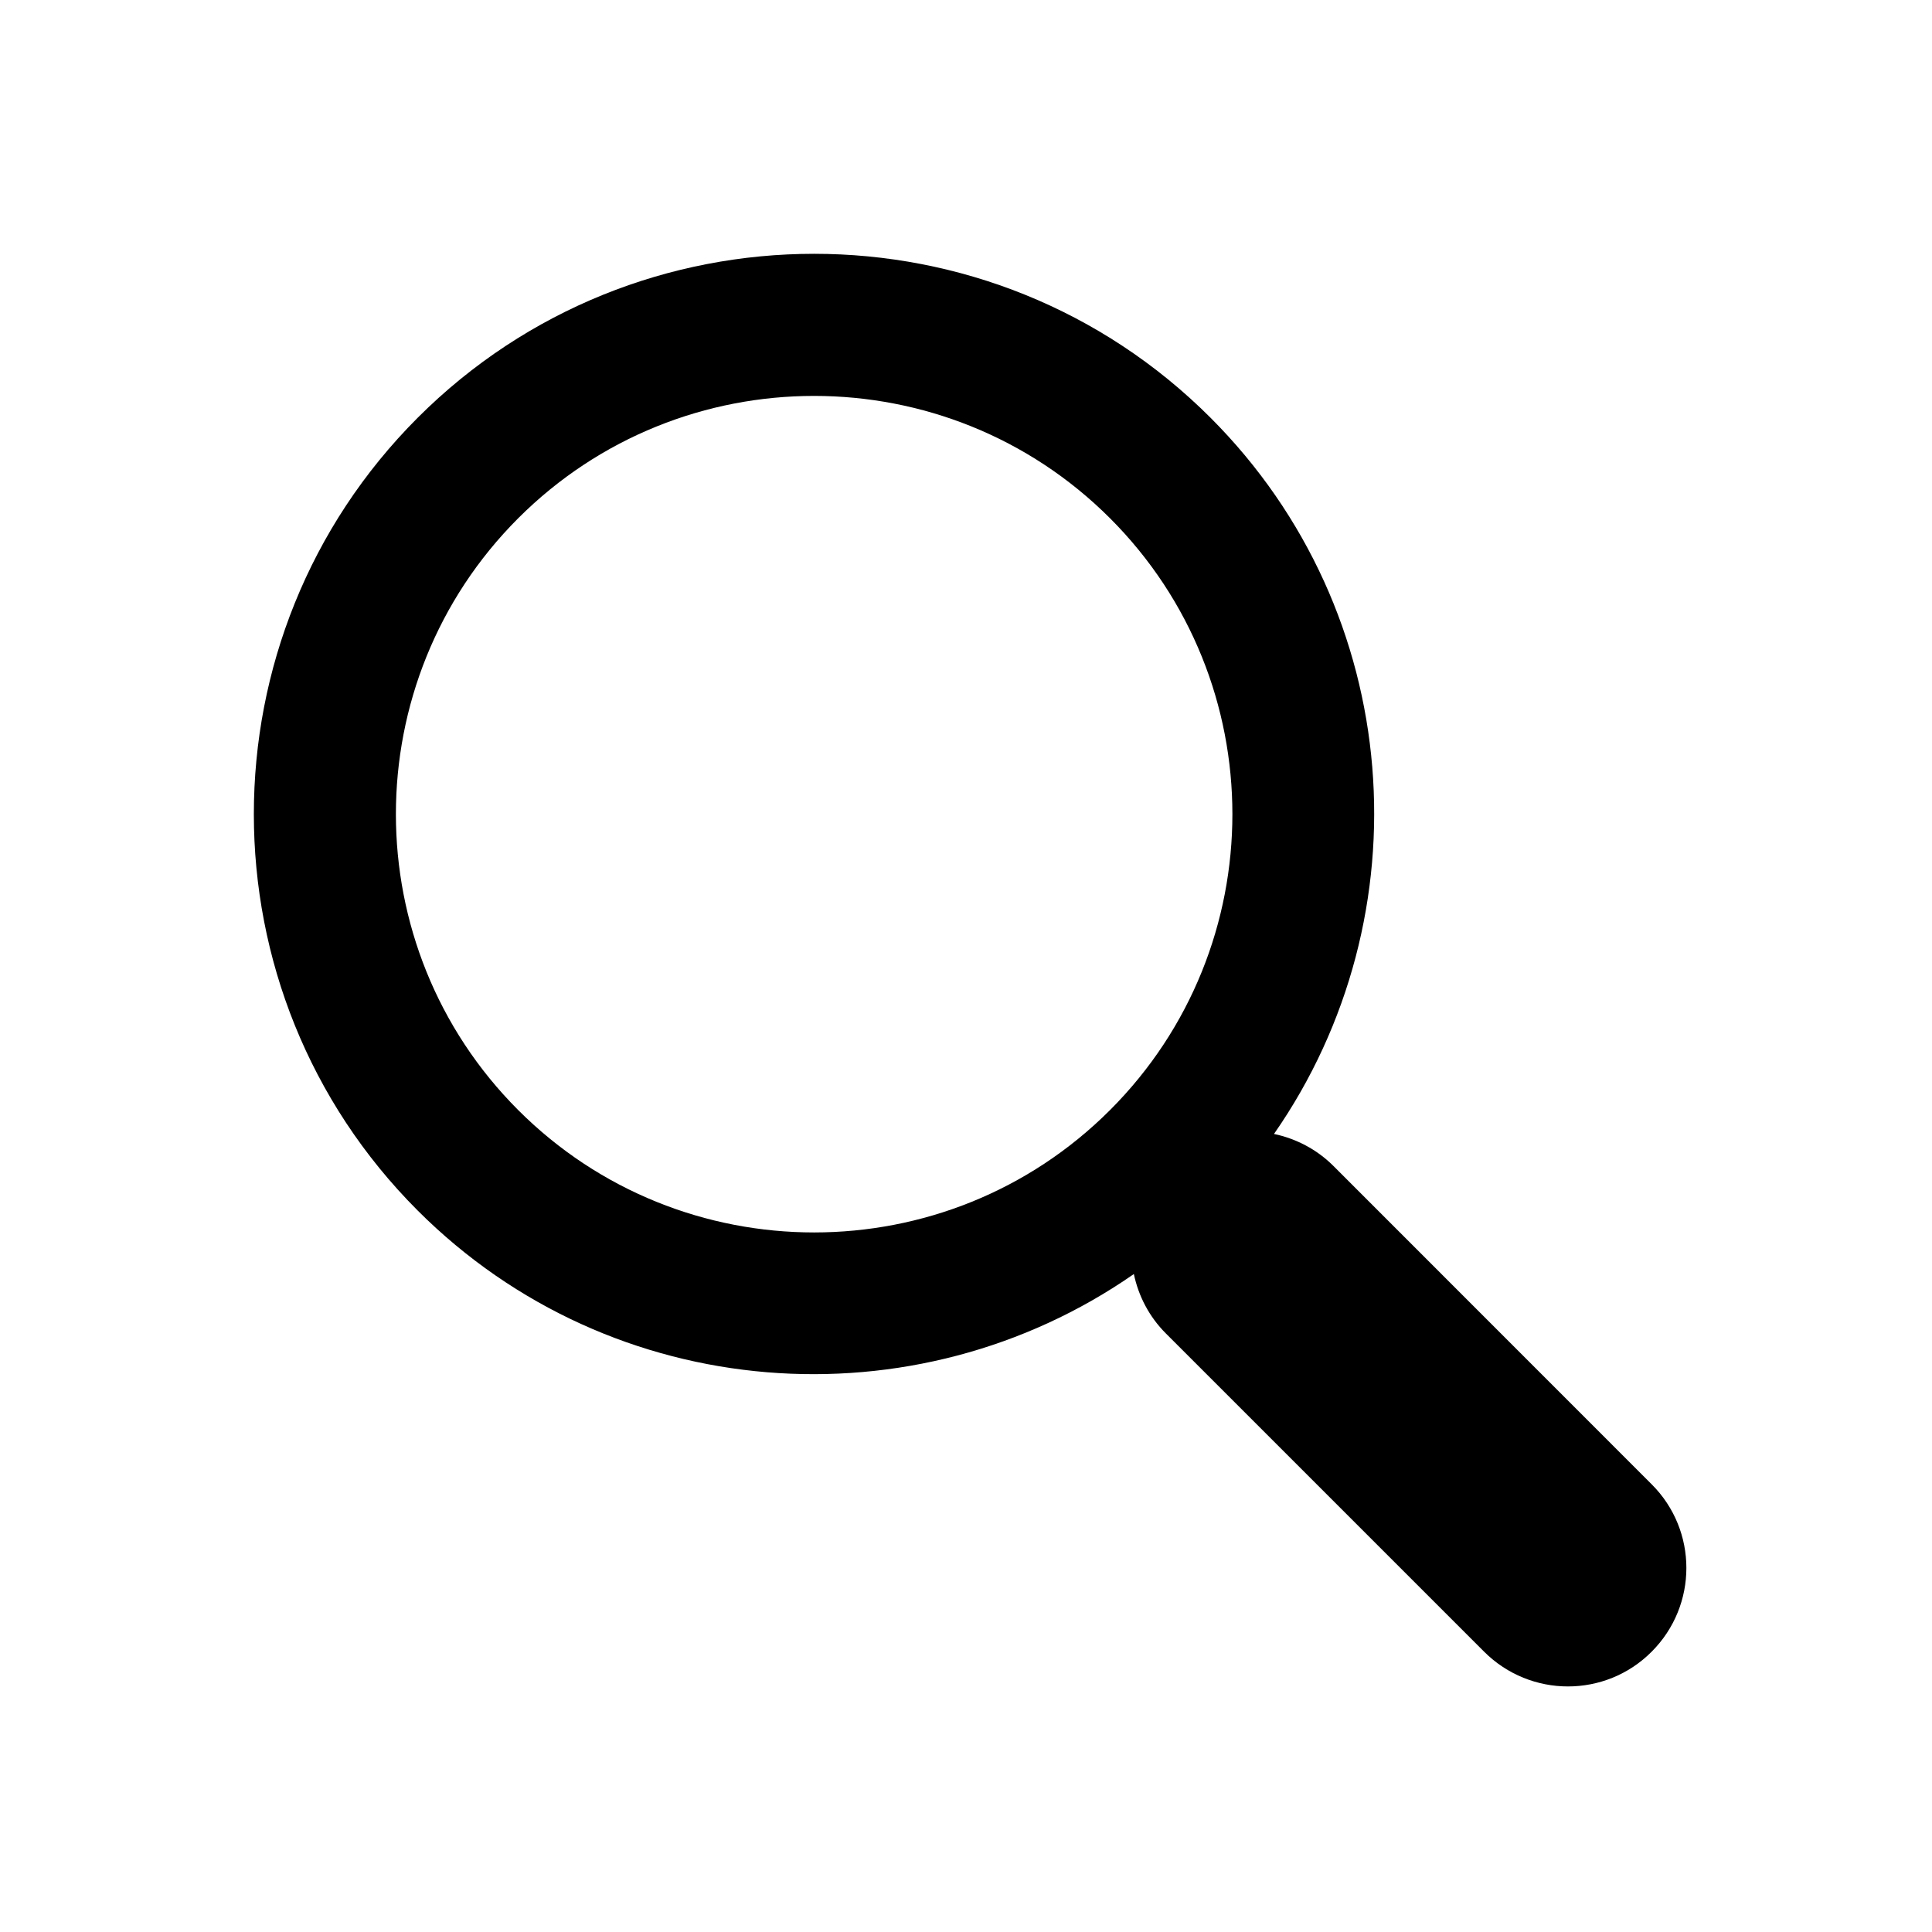
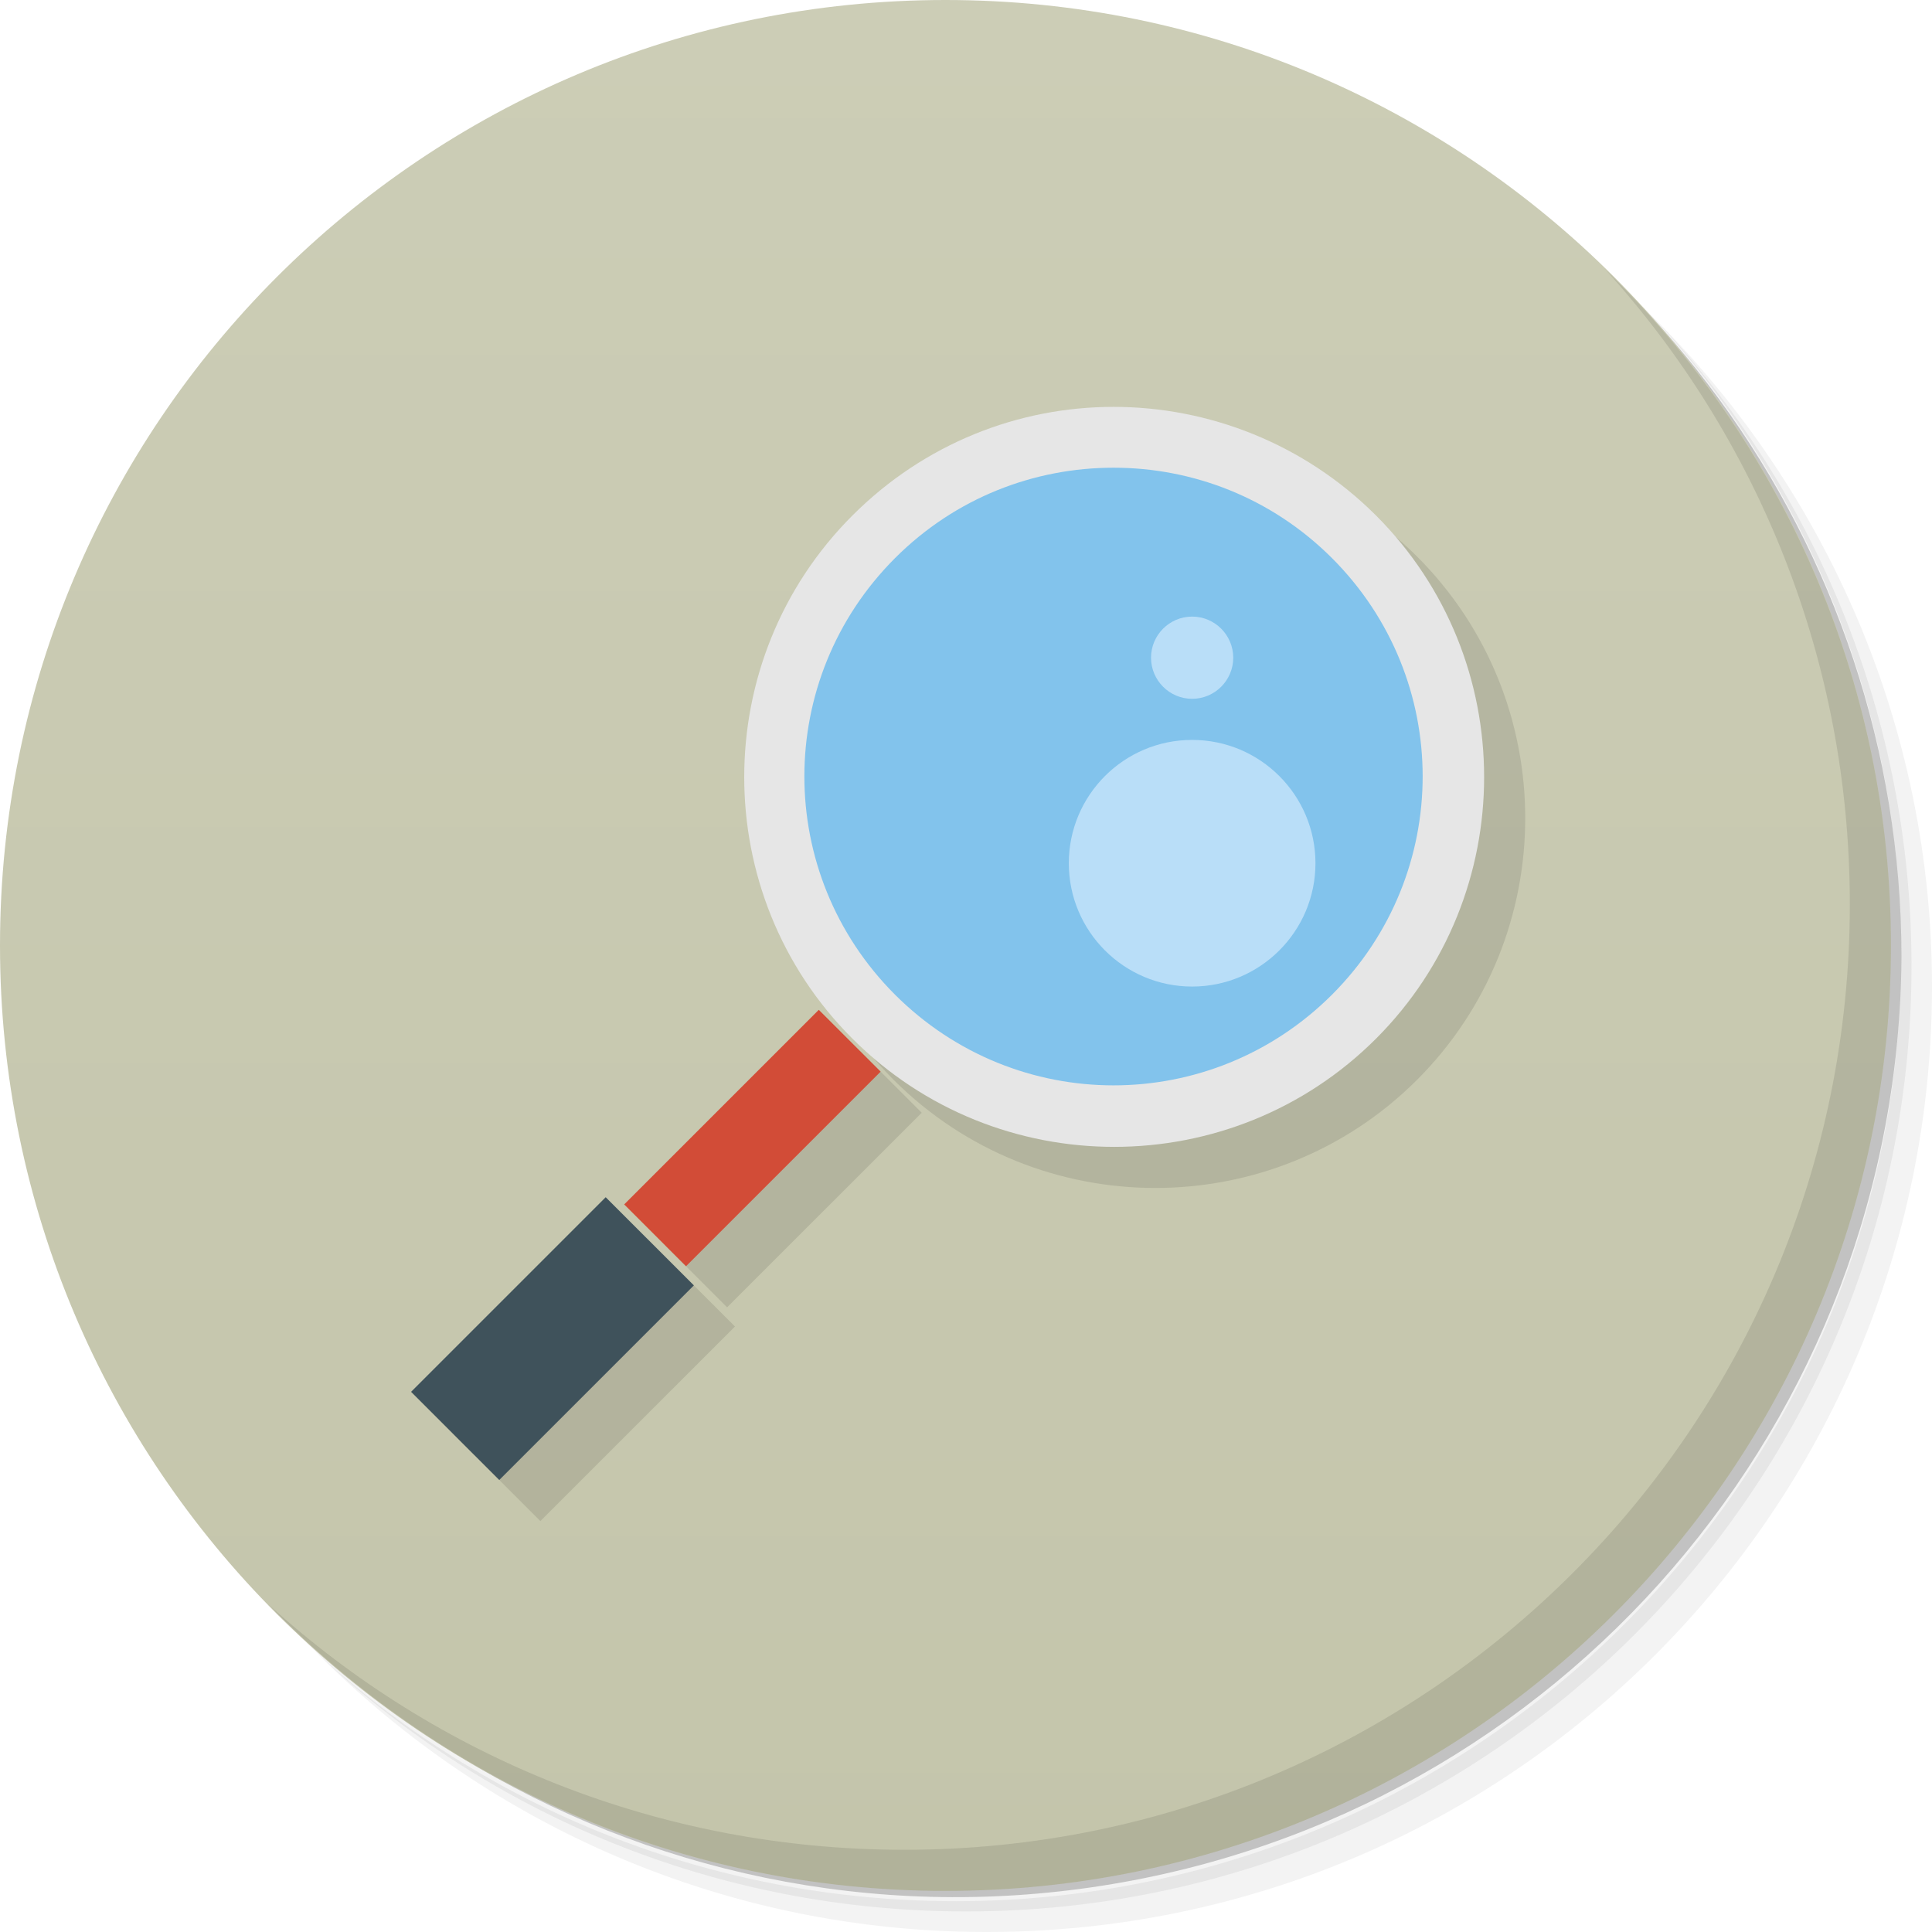
- <svg xmlns="http://www.w3.org/2000/svg" version="1.1" id="Capa_1" x="0px" y="0px" width="30.239px" height="30.239px" viewBox="0 0 30.239 30.239" style="enable-background:new 0 0 30.239 30.239;" xml:space="preserve">
-   <defs id="defs39" />
-   <g id="g3" transform="matrix(0.7415146,0,0,0.7415146,3.972271,3.97234)">
-     <path d="m 20.194,3.46 c -4.613,-4.613 -12.121,-4.613 -16.734,0 -4.612,4.614 -4.612,12.121 0,16.735 4.108,4.107 10.506,4.547 15.116,1.34 0.097,0.459 0.319,0.897 0.676,1.254 l 6.718,6.718 c 0.979,0.977 2.561,0.977 3.535,0 0.978,-0.978 0.978,-2.56 0,-3.535 l -6.718,-6.72 C 22.432,18.898 21.993,18.675 21.534,18.578 24.743,13.967 24.303,7.57 20.194,3.46 Z m -2.121,14.614 c -3.444,3.444 -9.049,3.444 -12.492,0 -3.442,-3.444 -3.442,-9.048 0,-12.492 3.443,-3.443 9.048,-3.443 12.492,0 3.444,3.444 3.444,9.048 0,12.492 z" id="path5" />
+ <svg xmlns="http://www.w3.org/2000/svg" version="1.1" id="Capa_1" x="0px" y="0px" width="64" height="64" viewBox="0 0 64 64" xml:space="preserve">
+   <defs id="defs39">
+     <linearGradient id="linearGradient3764" x1="1" x2="47" gradientUnits="userSpaceOnUse" gradientTransform="matrix(0,-1,1,0,-1.5e-6,48)">
+       <stop style="stop-color:#c4c5ab;stop-opacity:1" id="stop7" />
+       <stop offset="1" style="stop-color:#cccdb6;stop-opacity:1" id="stop9" />
+     </linearGradient>
+   </defs>
+   <g id="g7" transform="translate(0,33.761)" />
+   <g id="g9" transform="translate(0,33.761)" />
+   <g id="g11" transform="translate(0,33.761)" />
+   <g id="g13" transform="translate(0,33.761)" />
+   <g id="g15" transform="translate(0,33.761)" />
+   <g id="g17" transform="translate(0,33.761)" />
+   <g id="g19" transform="translate(0,33.761)" />
+   <g id="g21" transform="translate(0,33.761)" />
+   <g id="g23" transform="translate(0,33.761)" />
+   <g id="g25" transform="translate(0,33.761)" />
+   <g id="g27" transform="translate(0,33.761)" />
+   <g id="g29" transform="translate(0,33.761)" />
+   <g id="g31" transform="translate(0,33.761)" />
+   <g id="g33" transform="translate(0,33.761)" />
+   <g id="g35" transform="translate(0,33.761)" />
+   <g id="g4209" transform="matrix(1.36176,0,0,1.361702,8.793606,9.841454)">
+     <g id="g11-6" transform="translate(-7.457529,-8.227318)">
+       <path id="path13" style="opacity:0.05" d="m 36.31,5 c 5.859,4.062 9.688,10.831 9.688,18.5 0,12.426 -10.07,22.5 -22.5,22.5 -7.669,0 -14.438,-3.828 -18.5,-9.688 1.037,1.822 2.306,3.499 3.781,4.969 4.085,3.712 9.514,5.969 15.469,5.969 12.703,0 23,-10.298 23,-23 0,-5.954 -2.256,-11.384 -5.969,-15.469 C 39.81,7.306 38.132,6.037 36.31,5 Z m 4.969,3.781 c 3.854,4.113 6.219,9.637 6.219,15.719 0,12.703 -10.297,23 -23,23 -6.081,0 -11.606,-2.364 -15.719,-6.219 4.16,4.144 9.883,6.719 16.219,6.719 12.703,0 23,-10.298 23,-23 0,-6.335 -2.575,-12.06 -6.719,-16.219 z" />
+       <path id="path15" style="opacity:0.1" d="m 41.28,8.781 c 3.712,4.085 5.969,9.514 5.969,15.469 0,12.703 -10.297,23 -23,23 -5.954,0 -11.384,-2.256 -15.469,-5.969 4.113,3.854 9.637,6.219 15.719,6.219 12.703,0 23,-10.298 23,-23 0,-6.081 -2.364,-11.606 -6.219,-15.719 z" />
+       <path id="path17" style="opacity:0.2" d="M 31.25,2.375 C 39.865,5.529 46,13.792 46,23.505 c 0,12.426 -10.07,22.5 -22.5,22.5 -9.708,0 -17.971,-6.135 -21.12,-14.75 a 23,23 0 0 0 44.875,-7 23,23 0 0 0 -16,-21.875 z" />
+     </g>
+     <g id="g19-1" transform="translate(-7.457529,-8.227318)">
+       <path id="path21" style="fill:url(#linearGradient3764);fill-opacity:1" d="M 24,1 C 36.703,1 47,11.297 47,24 47,36.703 36.703,47 24,47 11.297,47 1,36.703 1,24 1,11.297 11.297,1 24,1 Z" />
+     </g>
+     <g id="g23-2" transform="translate(-7.457529,-8.227318)">
+       <g id="g25-5">
+         <g id="g27-4" transform="translate(1,1)">
+           <g id="g29-1" style="opacity:0.1">
+             <g id="g31-5">
+               <path id="path33" style="fill:#000000;fill-opacity:1;fill-rule:nonzero;stroke:none" d="m 28.09,10.898 c -2.309,0 -4.598,0.887 -6.352,2.641 -3.512,3.508 -3.512,9.223 0,12.73 3.508,3.508 9.223,3.508 12.734,0 3.508,-3.508 3.508,-9.223 0,-12.73 -1.758,-1.754 -4.078,-2.641 -6.383,-2.641" />
+               <path id="path35" style="fill:#000000;fill-opacity:1;fill-rule:nonzero;stroke:none" d="M 17.879,32.27 15.734,30.125 11,34.859 l 2.145,2.145 m 4.734,-4.734" />
+               <path id="path37" style="fill:#000000;fill-opacity:1;fill-rule:nonzero;stroke:none" d="m 22.422,27.07 -1.504,-1.504 -4.734,4.734 1.504,1.504 m 4.734,-4.734" />
+             </g>
+           </g>
+         </g>
+       </g>
+     </g>
+     <g id="g39" transform="translate(-7.457529,-8.227318)">
+       <g id="g41">
+         <g id="g43">
+           <path id="path45" style="fill:#82c3ec;fill-opacity:1;fill-rule:nonzero;stroke:none" d="m 36.602,19.898 c 0,4.699 -3.805,8.504 -8.5,8.504 -4.699,0 -8.504,-3.805 -8.5,-8.504 -0.004,-4.695 3.801,-8.504 8.5,-8.504 4.695,0 8.5,3.809 8.5,8.504 m 0,0" />
+           <path id="path47" style="fill:#e6e6e6;fill-opacity:1;fill-rule:nonzero;stroke:none" d="m 28.09,10.898 c -2.309,0 -4.598,0.887 -6.352,2.641 -3.512,3.508 -3.512,9.223 0,12.73 3.508,3.508 9.223,3.508 12.734,0 3.508,-3.508 3.508,-9.223 0,-12.73 -1.758,-1.754 -4.078,-2.641 -6.383,-2.641 m 0,1.48 c 1.922,0 3.84,0.727 5.313,2.199 2.941,2.941 2.941,7.68 0,10.621 -2.945,2.941 -7.684,2.941 -10.629,0 -2.941,-2.941 -2.941,-7.68 0,-10.621 1.473,-1.473 3.391,-2.199 5.316,-2.199 m 0,0" />
+           <path id="path49" style="fill:#3f525b;fill-opacity:1;fill-rule:nonzero;stroke:none" d="M 17.879,32.27 15.734,30.125 11,34.859 l 2.145,2.145 m 4.734,-4.734" />
+           <path id="path51" style="fill:#d24c37;fill-opacity:1;fill-rule:nonzero;stroke:none" d="m 22.422,27.07 -1.504,-1.504 -4.734,4.734 1.504,1.504 m 4.734,-4.734" />
+           <path id="path53" style="fill:#b9def8;fill-opacity:1;fill-rule:nonzero;stroke:none" d="m 33,22 c 0,1.656 -1.344,3 -3,3 -1.656,0 -3,-1.344 -3,-3 0,-1.656 1.344,-3 3,-3 1.656,0 3,1.344 3,3 m 0,0" />
+           <path id="path55" style="fill:#b9def8;fill-opacity:1;fill-rule:nonzero;stroke:none" d="m 31,17 c 0,0.551 -0.449,1 -1,1 -0.551,0 -1,-0.449 -1,-1 0,-0.551 0.449,-1 1,-1 0.551,0 1,0.449 1,1 m 0,0" />
+         </g>
+       </g>
+     </g>
+     <g id="g57" transform="translate(-7.457529,-8.227318)">
+       <path id="path59" style="opacity:0.1" d="m 40.03,7.531 c 3.712,4.084 5.969,9.514 5.969,15.469 0,12.703 -10.297,23 -23,23 C 17.045,46 11.615,43.744 7.53,40.031 11.708,44.322 17.54,47 23.999,47 c 12.703,0 23,-10.298 23,-23 0,-6.462 -2.677,-12.291 -6.969,-16.469 z" />
+     </g>
  </g>
-   <g id="g7" />
-   <g id="g9" />
-   <g id="g11" />
-   <g id="g13" />
-   <g id="g15" />
-   <g id="g17" />
-   <g id="g19" />
-   <g id="g21" />
-   <g id="g23" />
-   <g id="g25" />
-   <g id="g27" />
-   <g id="g29" />
-   <g id="g31" />
-   <g id="g33" />
-   <g id="g35" />
</svg>
